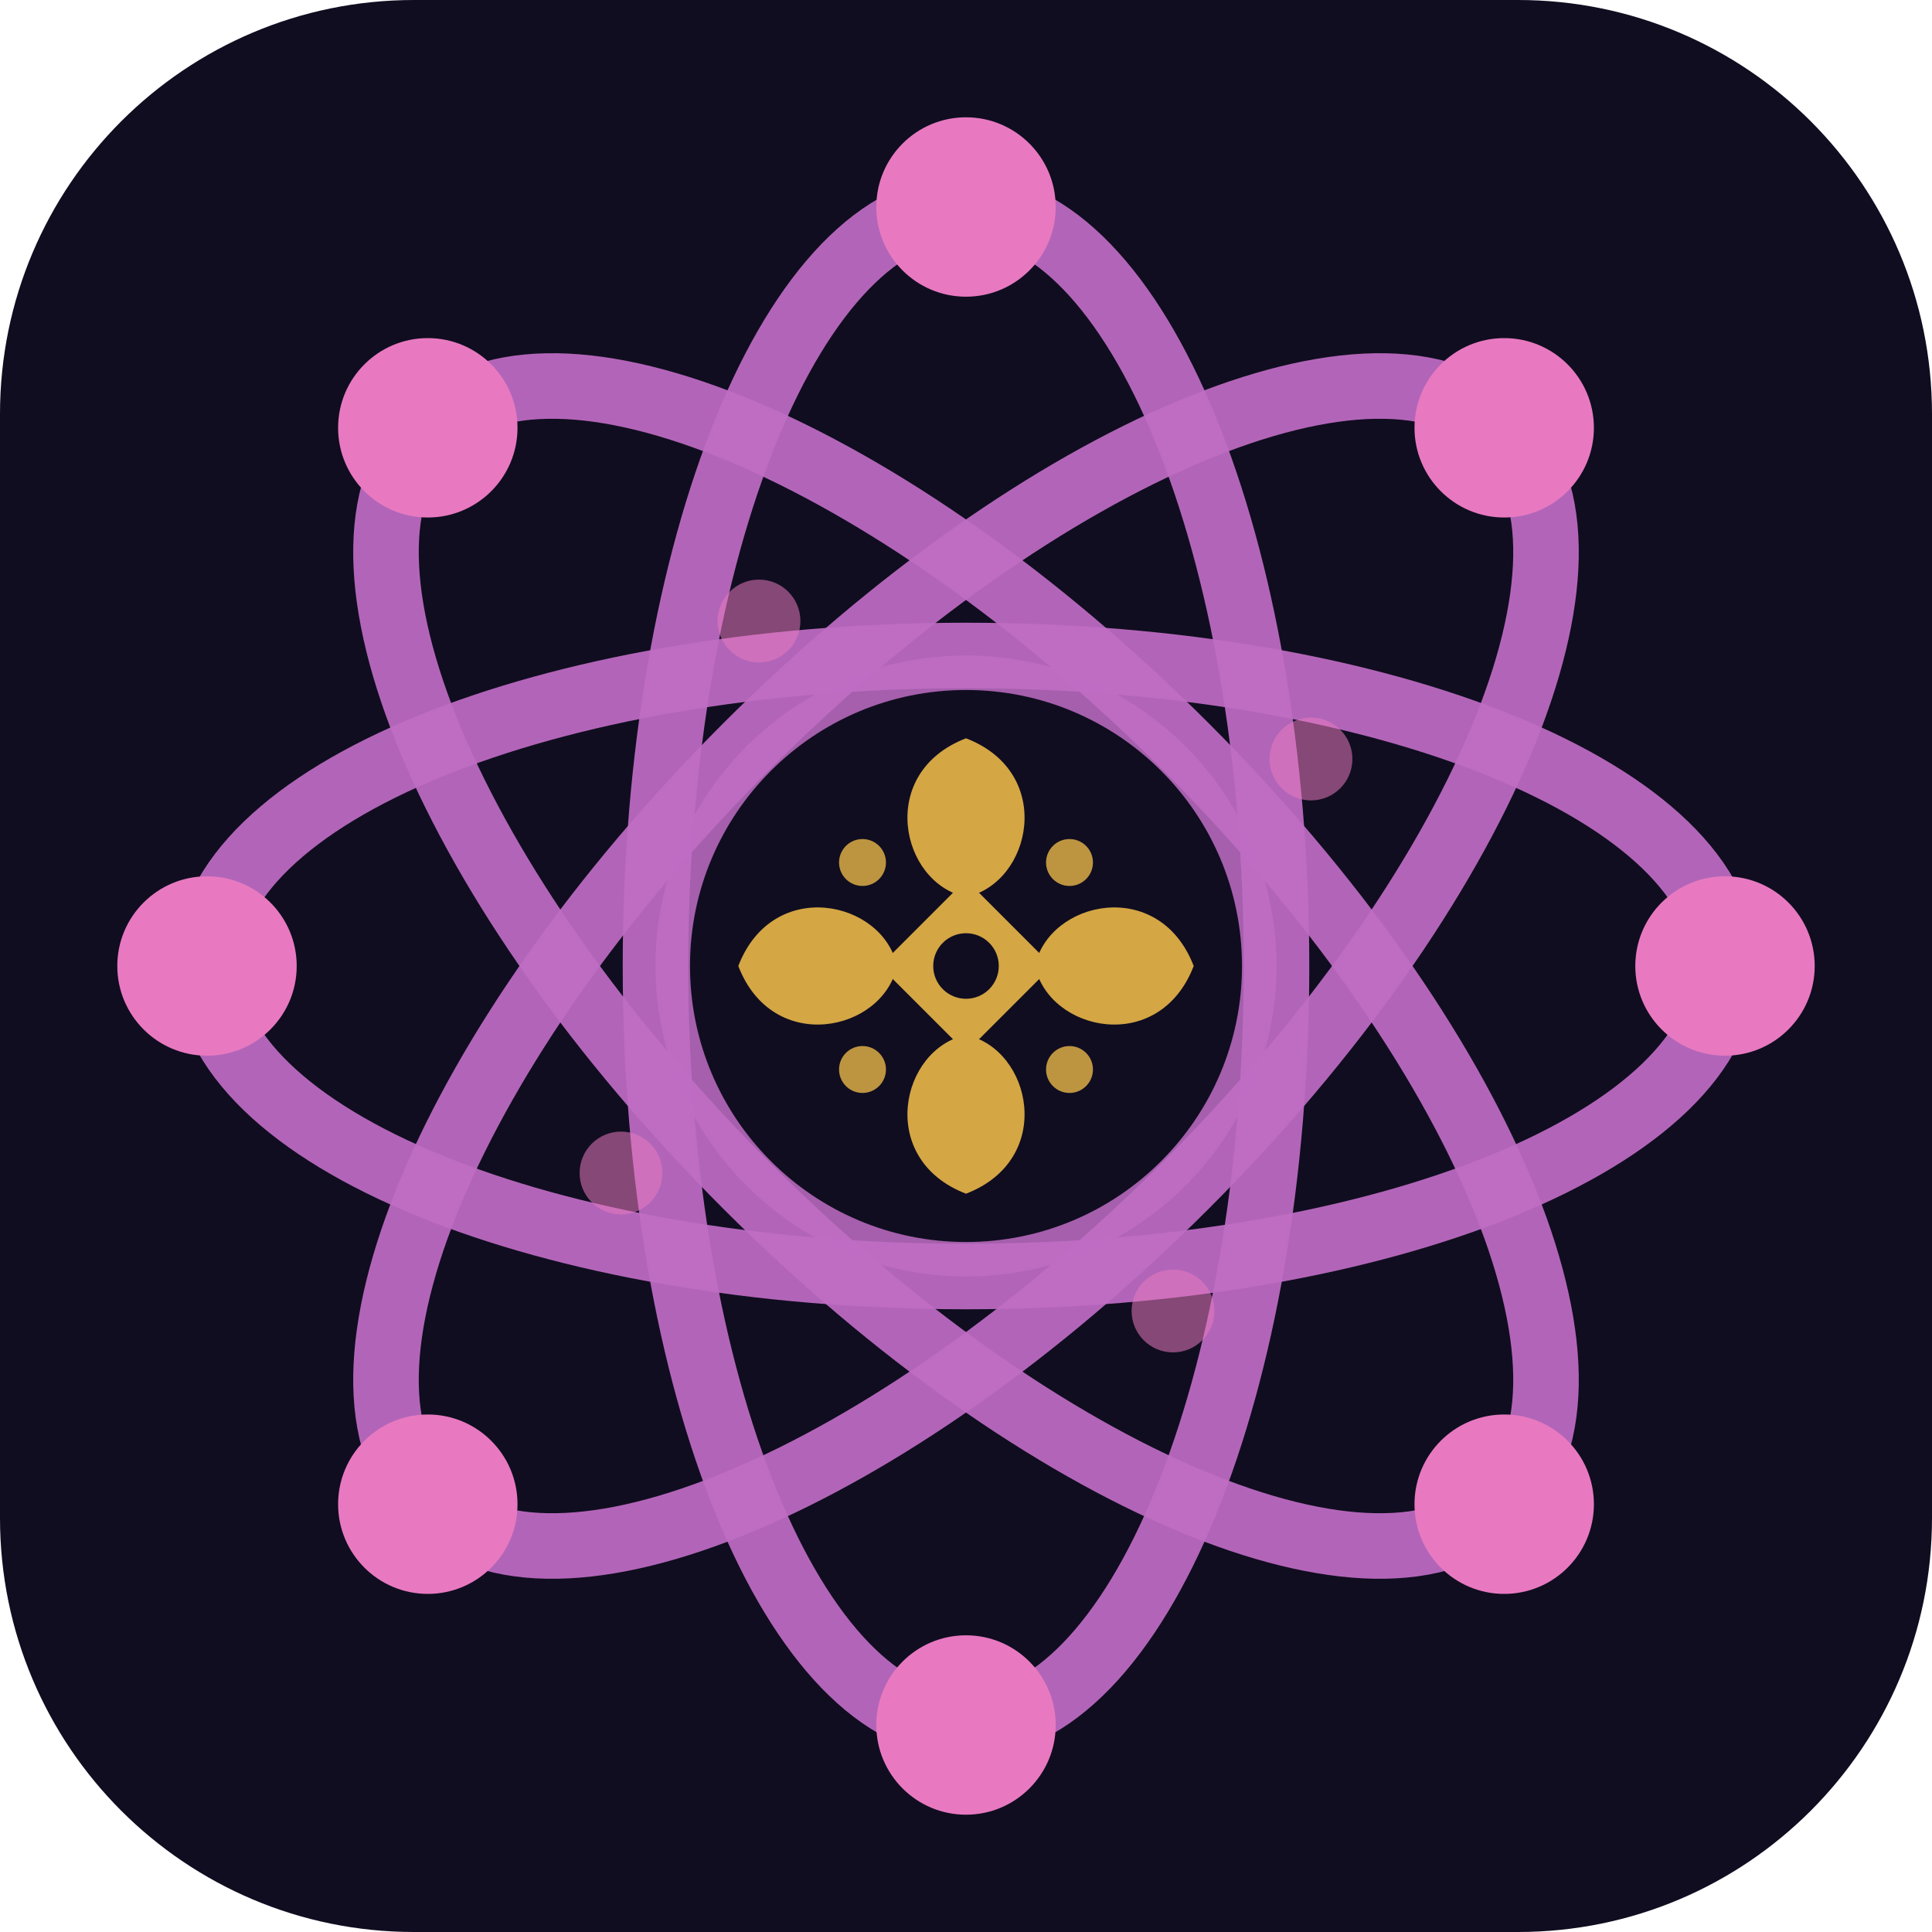
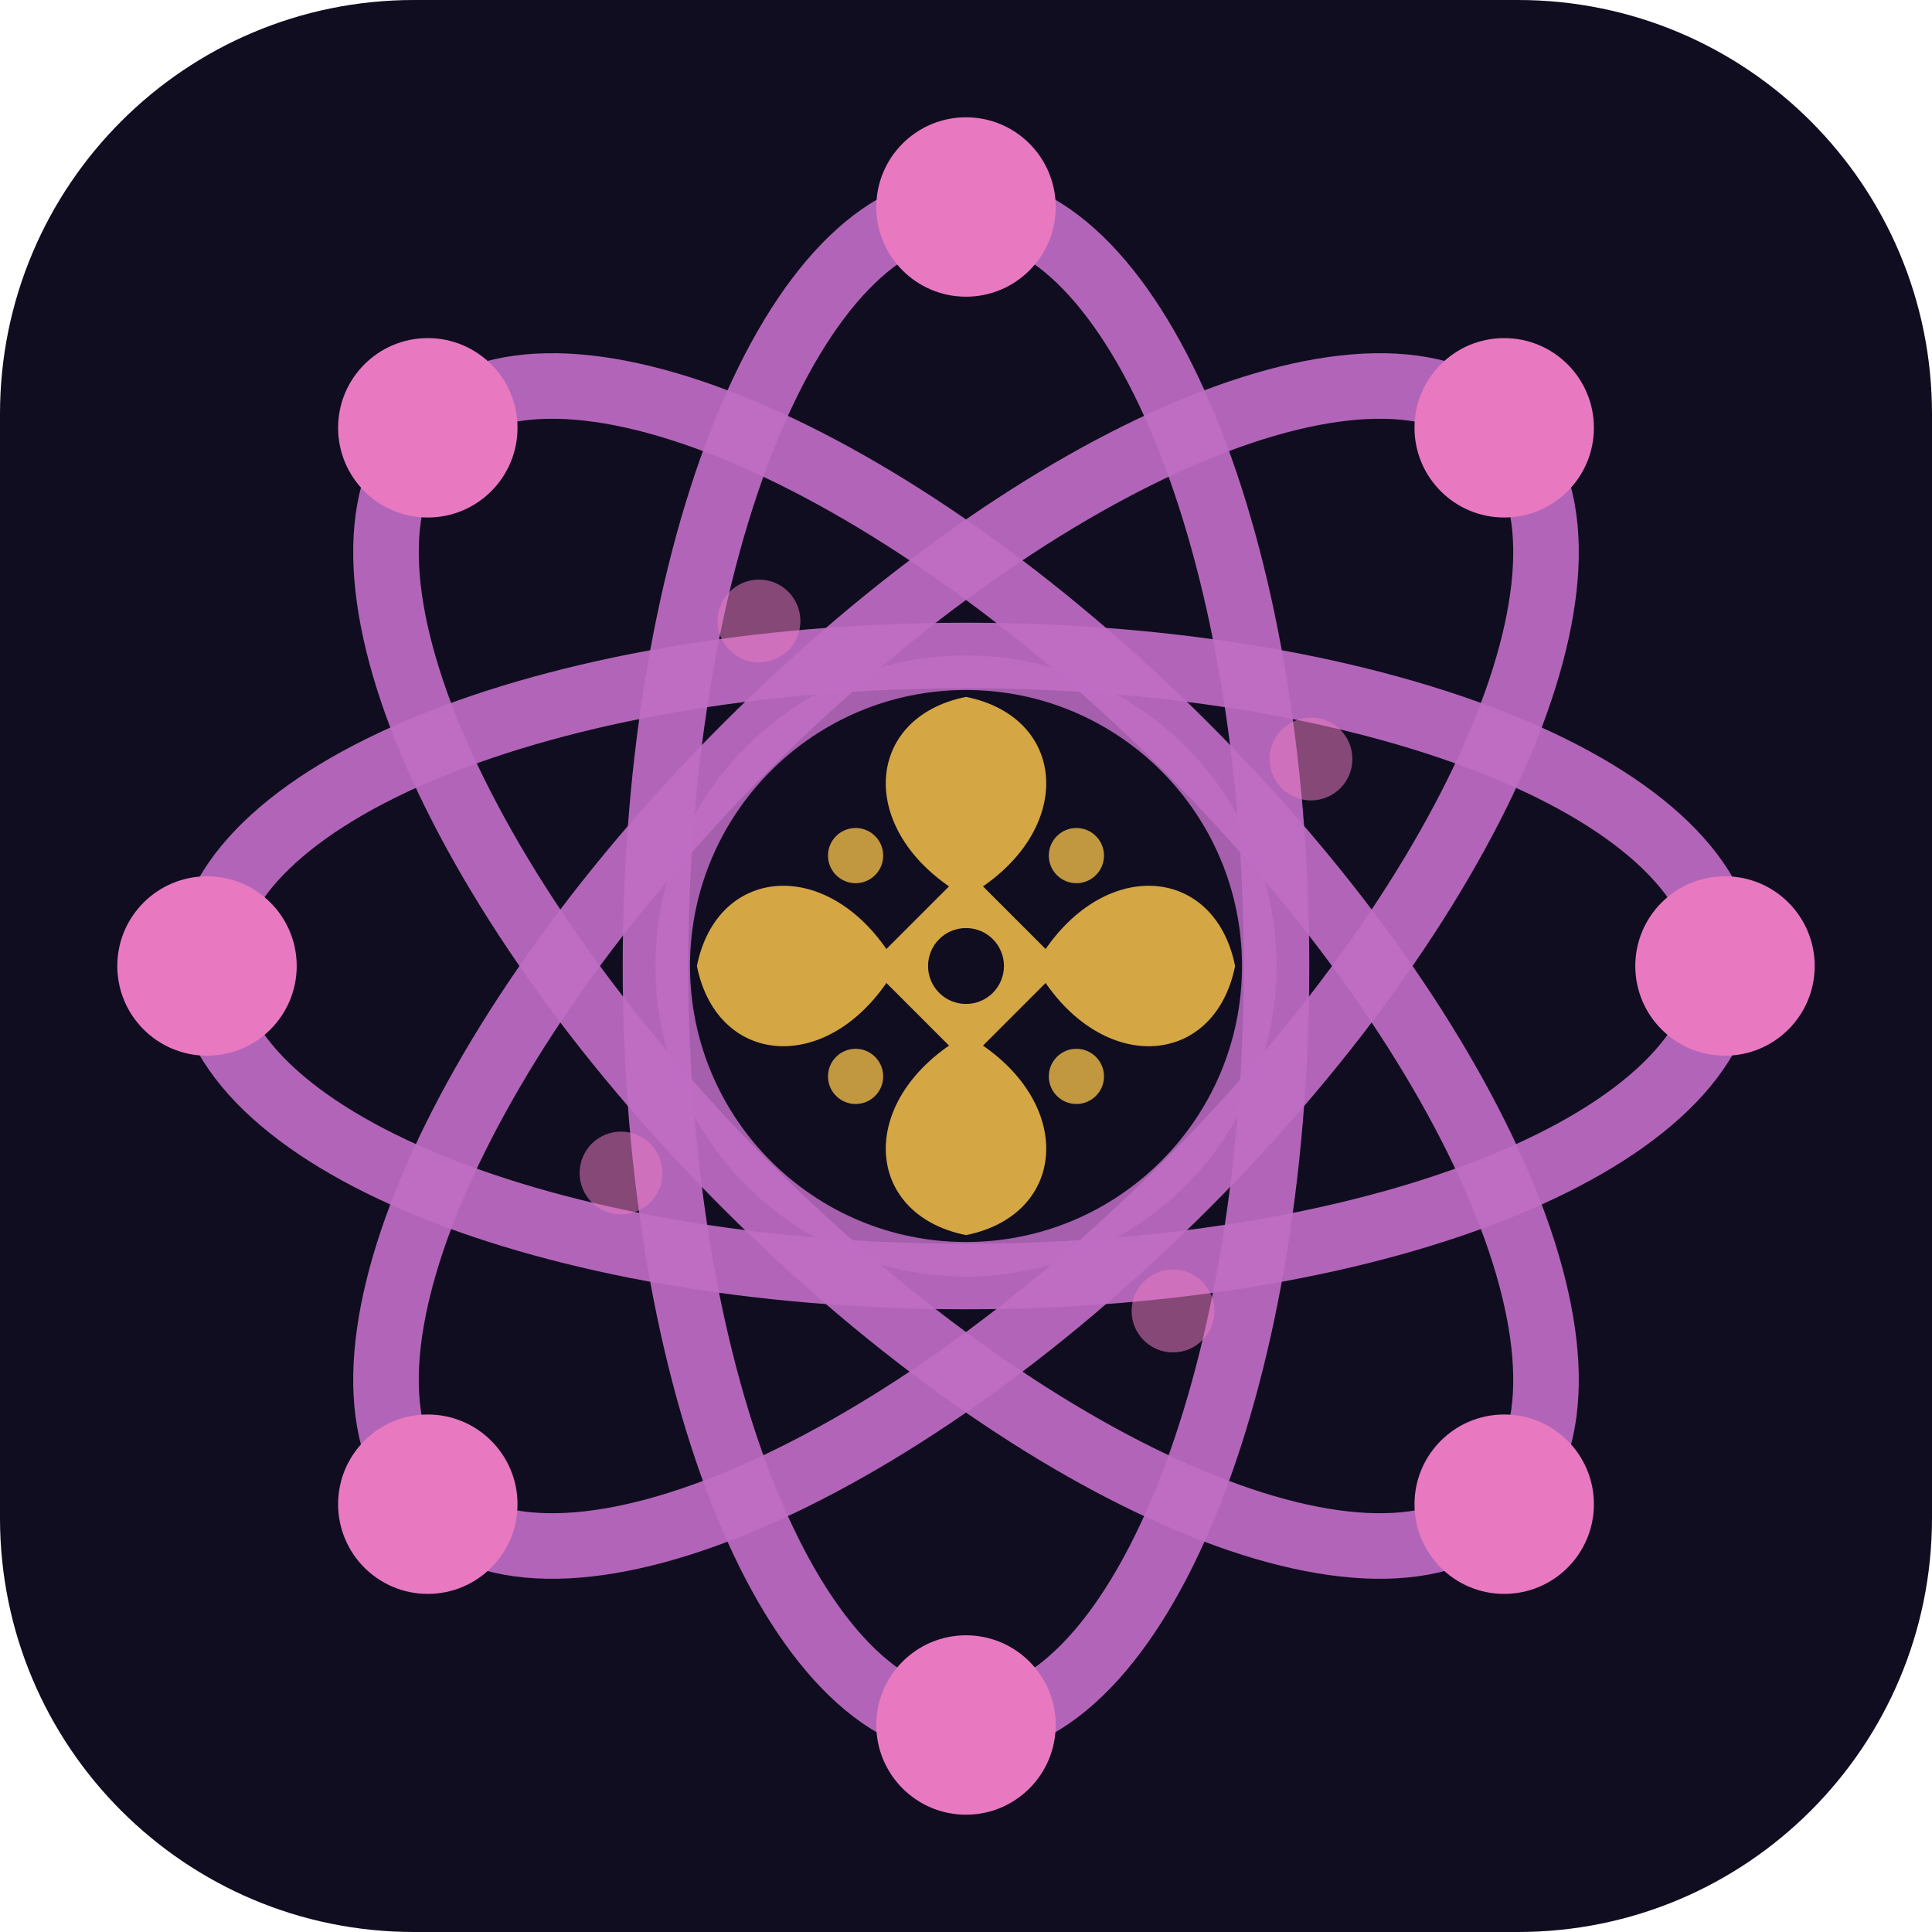
<svg xmlns="http://www.w3.org/2000/svg" width="56" height="56" viewBox="0 0 56 56">
  <rect width="56" height="56" rx="12" fill="#100d20" />
  <g transform="translate(28,28)">
    <ellipse rx="22" ry="9" fill="none" stroke="#c06dc4" stroke-width="1.9" opacity="0.92" />
    <ellipse rx="22" ry="9" fill="none" stroke="#c06dc4" stroke-width="1.9" opacity="0.92" transform="rotate(45)" />
    <ellipse rx="22" ry="9" fill="none" stroke="#c06dc4" stroke-width="1.9" opacity="0.92" transform="rotate(90)" />
    <ellipse rx="22" ry="9" fill="none" stroke="#c06dc4" stroke-width="1.9" opacity="0.92" transform="rotate(135)" />
    <circle cx="22" cy="0" r="2.6" fill="#e879c0" />
    <circle cx="-22" cy="0" r="2.6" fill="#e879c0" />
    <circle cx="0" cy="22" r="2.6" fill="#e879c0" />
    <circle cx="0" cy="-22" r="2.6" fill="#e879c0" />
    <circle cx="15.6" cy="15.6" r="2.6" fill="#e879c0" />
    <circle cx="-15.6" cy="-15.6" r="2.6" fill="#e879c0" />
    <circle cx="15.6" cy="-15.6" r="2.6" fill="#e879c0" />
    <circle cx="-15.6" cy="15.6" r="2.6" fill="#e879c0" />
    <circle cx="10" cy="-6" r="1.2" fill="#e879c0" opacity="0.55" />
    <circle cx="-10" cy="6" r="1.2" fill="#e879c0" opacity="0.55" />
    <circle cx="6" cy="10" r="1.2" fill="#e879c0" opacity="0.55" />
    <circle cx="-6" cy="-10" r="1.2" fill="#e879c0" opacity="0.55" />
    <circle cx="0" cy="0" r="8.5" fill="#100d20" stroke="#c06dc4" stroke-width="1.0" opacity="0.85" />
-     <path d="M 0,-2 C -1.9,-2.4 -2.6,-5.6 0,-6.6 C 2.6,-5.6 1.9,-2.4 0,-2 Z" fill="#d4a644" />
-     <path d="M 0,2 C -1.9,2.4 -2.6,5.6 0,6.6 C 2.6,5.6 1.9,2.4 0,2 Z" fill="#d4a644" />
-     <path d="M -2,0 C -2.4,-1.9 -5.6,-2.6 -6.6,0 C -5.6,2.6 -2.4,1.9 -2,0 Z" fill="#d4a644" />
-     <path d="M 2,0 C 2.4,-1.9 5.6,-2.6 6.6,0 C 5.6,2.6 2.4,1.9 2,0 Z" fill="#d4a644" />
-     <polygon points="0,-2.5 2.5,0 0,2.5 -2.5,0" fill="#d4a644" />
-     <circle cx="3.0" cy="-3.0" r="0.68" fill="#d4a644" opacity="0.88" />
-     <circle cx="-3.0" cy="-3.0" r="0.68" fill="#d4a644" opacity="0.88" />
-     <circle cx="3.0" cy="3.0" r="0.68" fill="#d4a644" opacity="0.88" />
-     <circle cx="-3.0" cy="3.0" r="0.68" fill="#d4a644" opacity="0.88" />
-     <circle cx="0" cy="0" r="0.95" fill="#100d20" />
+     <path d="M 0,-2 C -3.2,-3.8 -3,-7.2 0,-7.8 C 3,-7.2 3.2,-3.8 0,-2 Z" fill="#d4a644" />
+     <path d="M 0,2 C -3.2,3.8 -3,7.2 0,7.8 C 3,7.2 3.2,3.8 0,2 Z" fill="#d4a644" />
+     <path d="M -2,0 C -3.8,-3.2 -7.2,-3 -7.8,0 C -7.2,3 -3.8,3.2 -2,0 Z" fill="#d4a644" />
+     <path d="M 2,0 C 3.8,-3.2 7.2,-3 7.8,0 C 7.2,3 3.8,3.2 2,0 Z" fill="#d4a644" />
+     <polygon points="0,-2.8 2.8,0 0,2.8 -2.8,0" fill="#d4a644" />
+     <circle cx="3.2" cy="-3.2" r="0.8" fill="#d4a644" opacity="0.9" />
+     <circle cx="-3.2" cy="-3.2" r="0.8" fill="#d4a644" opacity="0.9" />
+     <circle cx="3.2" cy="3.2" r="0.8" fill="#d4a644" opacity="0.9" />
+     <circle cx="-3.2" cy="3.2" r="0.8" fill="#d4a644" opacity="0.9" />
+     <circle cx="0" cy="0" r="1.1" fill="#100d20" />
  </g>
</svg>
